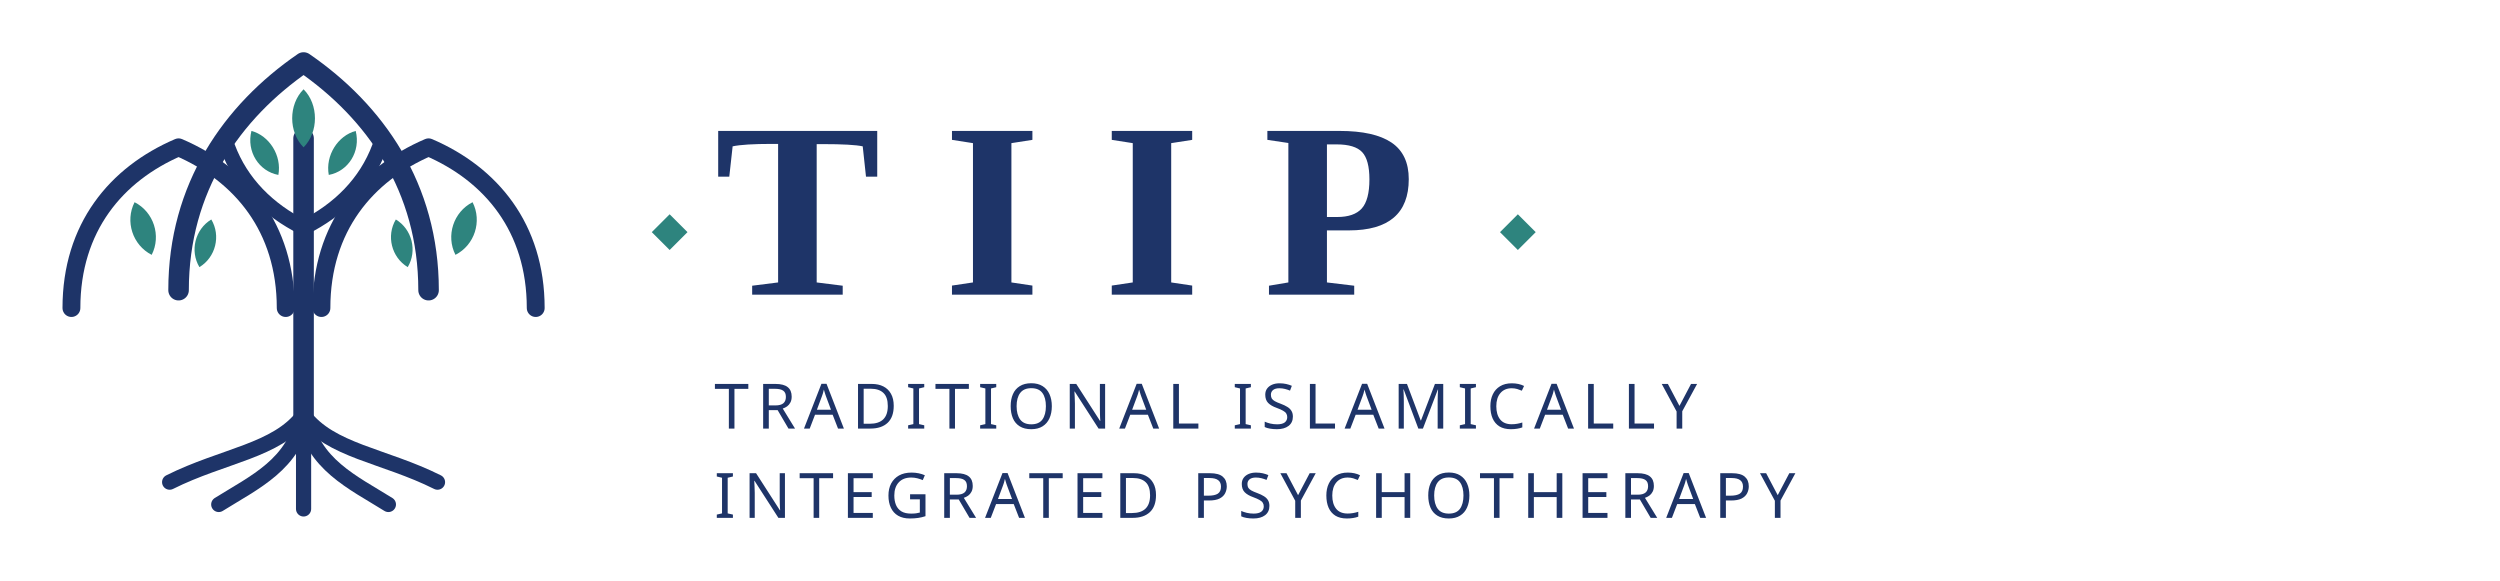
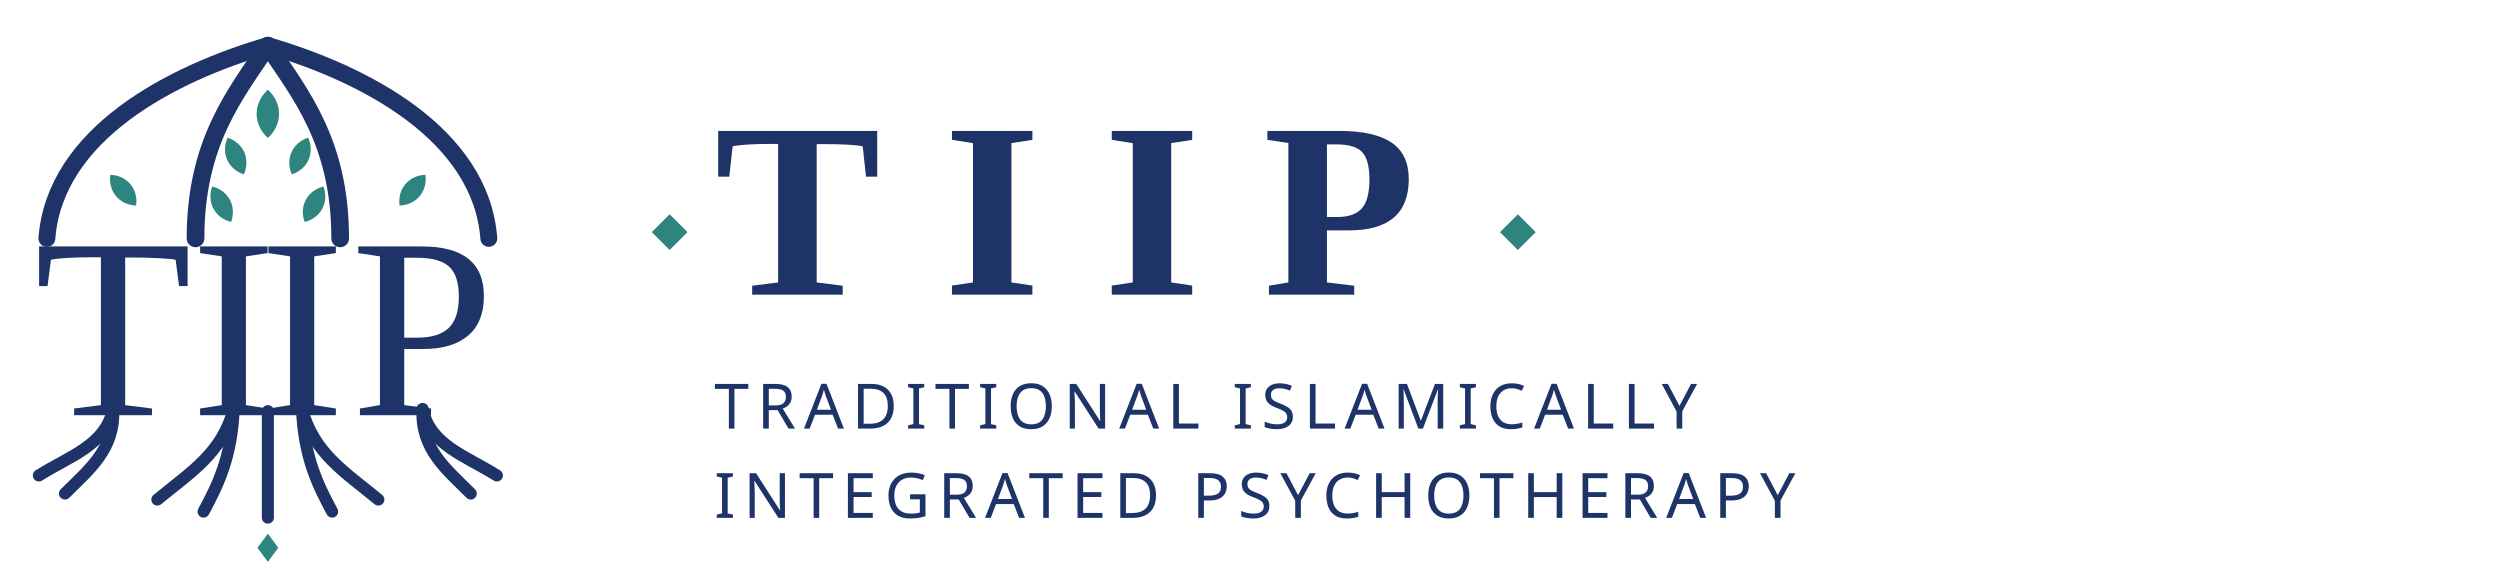
<svg xmlns="http://www.w3.org/2000/svg" viewBox="0 0 560 130" width="560" height="130" role="img" aria-label="TIIP — Traditional Islamically Integrated Psychotherapy">
-   <g transform="translate(8 5) scale(1)">
+   <g transform="translate(6 3) scale(0.9)">
    <g fill="none" stroke="#1e3468" stroke-linecap="round" stroke-linejoin="round">
-       <path d="M8 64 C8 46 18 34 32 28 C46 34 56 46 56 64" stroke-width="4" />
-       <path d="M64 64 C64 46 74 34 88 28 C102 34 112 46 112 64" stroke-width="4" />
-       <path d="M32 60 C32 37 44 20 60 9 C76 20 88 37 88 60" stroke-width="4.6" />
-       <path d="M60 26 L60 88" stroke-width="4.6" />
-       <path d="M60 46 C52 42 46 36 43 28" stroke-width="3.4" />
-       <path d="M60 46 C68 42 74 36 77 28" stroke-width="3.4" />
-       <path d="M60 88 C54 96 42 97 30 103" stroke-width="3.4" />
-       <path d="M60 88 C58 99 49 103 41 108" stroke-width="3.4" />
-       <path d="M60 88 L60 109" stroke-width="3.4" />
-       <path d="M60 88 C62 99 71 103 79 108" stroke-width="3.4" />
-       <path d="M60 88 C66 96 78 97 90 103" stroke-width="3.4" />
+       <path d="M42 56 C42 32 52 20 60 8 C68 20 78 32 78 56" stroke-width="4.4" />
+       <path d="M60 8 C36 15 7 30 5 56" stroke-width="4.2" />
+       <path d="M60 8 C84 15 113 30 115 56" stroke-width="4.2" />
+     </g>
+     <g fill="#1e3468">
+       <path d="M11.775 100.0V98.34L18.446 97.494V60.694H16.849Q8.925 60.694 6.012 61.32L5.167 67.866H3.068V58.0H40.026V67.866H37.896L37.05 61.32Q36.111 61.101 32.947 60.928Q29.784 60.756 26.026 60.756H24.491V97.494L31.162 98.34V100.0Z" />
+       <path d="M54.538 97.494 59.925 98.34V100.0H43.138V98.34L48.525 97.494V60.474L43.138 59.66V58.0H59.925V59.66L54.538 60.474Z" />
+       <path d="M71.538 97.494 76.925 98.34V100.0H60.138V98.34L65.525 97.494V60.474L60.138 59.66V58.0H76.925V59.66L71.538 60.474Z" />
+       <path d="M107.536 70.434Q107.536 65.266 105.124 63.043Q102.713 60.819 97.012 60.819H93.943V80.707H97.2Q102.493 80.707 105.015 78.295Q107.536 75.884 107.536 70.434ZM93.943 83.526V97.494L100.614 98.34V100.0H82.918V98.34L87.898 97.494V60.474L82.511 59.66V58.0H98.359Q113.768 58.0 113.768 70.371Q113.768 76.823 109.869 80.174Q105.97 83.526 98.672 83.526Z" />
+     </g>
+     <g fill="none" stroke="#1e3468" stroke-linecap="round" stroke-width="3">
+       <path d="M21.5 98.5 C19.5 107.5 11 110 3 115" />
+       <path d="M21.5 98.5 C22 108.5 15.5 113.5 9.5 119.5" />
+       <path d="M51.5 98.5 C48.5 109.5 41 114 32.5 121" />
+       <path d="M51.5 98.5 C51 110.5 47.5 117.5 44 124" />
+       <path d="M60 99 L60 125.5" />
+       <path d="M68.5 98.5 C69 110.5 72.5 117.5 76 124" />
+       <path d="M68.5 98.5 C71.5 109.5 79 114 87.5 121" />
+       <path d="M98.5 98.5 C98 108.5 104.5 113.5 110.5 119.5" />
+       <path d="M98.5 98.5 C100.5 107.5 109 110 117 115" />
    </g>
    <g fill="#2e847e">
-       <path d="M60 15 C63.4 18.4 63.4 24.6 60 28 C56.6 24.6 56.6 18.4 60 15 Z" />
-       <path d="M49 24 C52.8 25.6 55 30.4 53.6 34.6 C49.4 33.2 47.2 28.4 49 24 Z" transform="rotate(-8 51 29)" />
-       <path d="M71 24 C67.2 25.6 65 30.4 66.4 34.6 C70.6 33.2 72.8 28.4 71 24 Z" transform="rotate(8 69 29)" />
-       <path d="M24 40 C27.4 43.4 27.4 49 24 52.4 C20.6 49 20.6 43.4 24 40 Z" transform="rotate(-18 24 46)" />
-       <path d="M38 44 C41 47 41 52 38 55 C35 52 35 47 38 44 Z" transform="rotate(14 38 49.5)" />
-       <path d="M96 40 C99.4 43.4 99.4 49 96 52.4 C92.6 49 92.6 43.4 96 40 Z" transform="rotate(18 96 46)" />
-       <path d="M82 44 C85 47 85 52 82 55 C79 52 79 47 82 44 Z" transform="rotate(-14 82 49.5)" />
+       <path d="M60 19.0 C63.72 22.36 63.72 27.64 60 31.0 C56.28 27.64 56.28 22.36 60 19.0 Z" transform="rotate(0 60 25)" />
+       <path d="M52 30.5 C55.1 33.3 55.1 37.7 52 40.5 C48.9 37.7 48.9 33.3 52 30.5 Z" transform="rotate(-24 52 35.5)" />
+       <path d="M68 30.5 C71.1 33.3 71.1 37.7 68 40.5 C64.9 37.7 64.9 33.3 68 30.5 Z" transform="rotate(24 68 35.5)" />
+       <path d="M48.5 42.5 C51.6 45.3 51.6 49.7 48.5 52.5 C45.4 49.7 45.4 45.3 48.5 42.5 Z" transform="rotate(-28 48.5 47.5)" />
+       <path d="M71.5 42.5 C74.6 45.3 74.6 49.7 71.5 52.5 C68.4 49.7 68.4 45.3 71.5 42.5 Z" transform="rotate(28 71.5 47.5)" />
+       <path d="M24 39.0 C27.1 41.8 27.1 46.2 24 49.0 C20.9 46.2 20.9 41.8 24 39.0 Z" transform="rotate(-40 24 44)" />
+       <path d="M96 39.0 C99.1 41.8 99.1 46.2 96 49.0 C92.9 46.2 92.9 41.8 96 39.0 Z" transform="rotate(40 96 44)" />
    </g>
+     <path d="M60 129.5 L62.6 133 L60 136.5 L57.4 133 Z" fill="#2e847e" />
  </g>
  <g font-family="Georgia, 'Times New Roman', serif">
    <text x="160" y="66" font-size="56" font-weight="700" letter-spacing="14" fill="#1e3468">TIIP</text>
    <path d="M150 48 L154 52 L150 56 L146 52 Z" fill="#2e847e" />
    <path d="M340 48 L344 52 L340 56 L336 52 Z" fill="#2e847e" />
    <text x="160" y="96" font-size="14" letter-spacing="1.8" fill="#1e3468" font-family="'Plus Jakarta Sans', 'Segoe UI', sans-serif">TRADITIONAL ISLAMICALLY</text>
    <text x="160" y="116" font-size="14" letter-spacing="1.8" fill="#1e3468" font-family="'Plus Jakarta Sans', 'Segoe UI', sans-serif">INTEGRATED PSYCHOTHERAPY</text>
  </g>
</svg>
